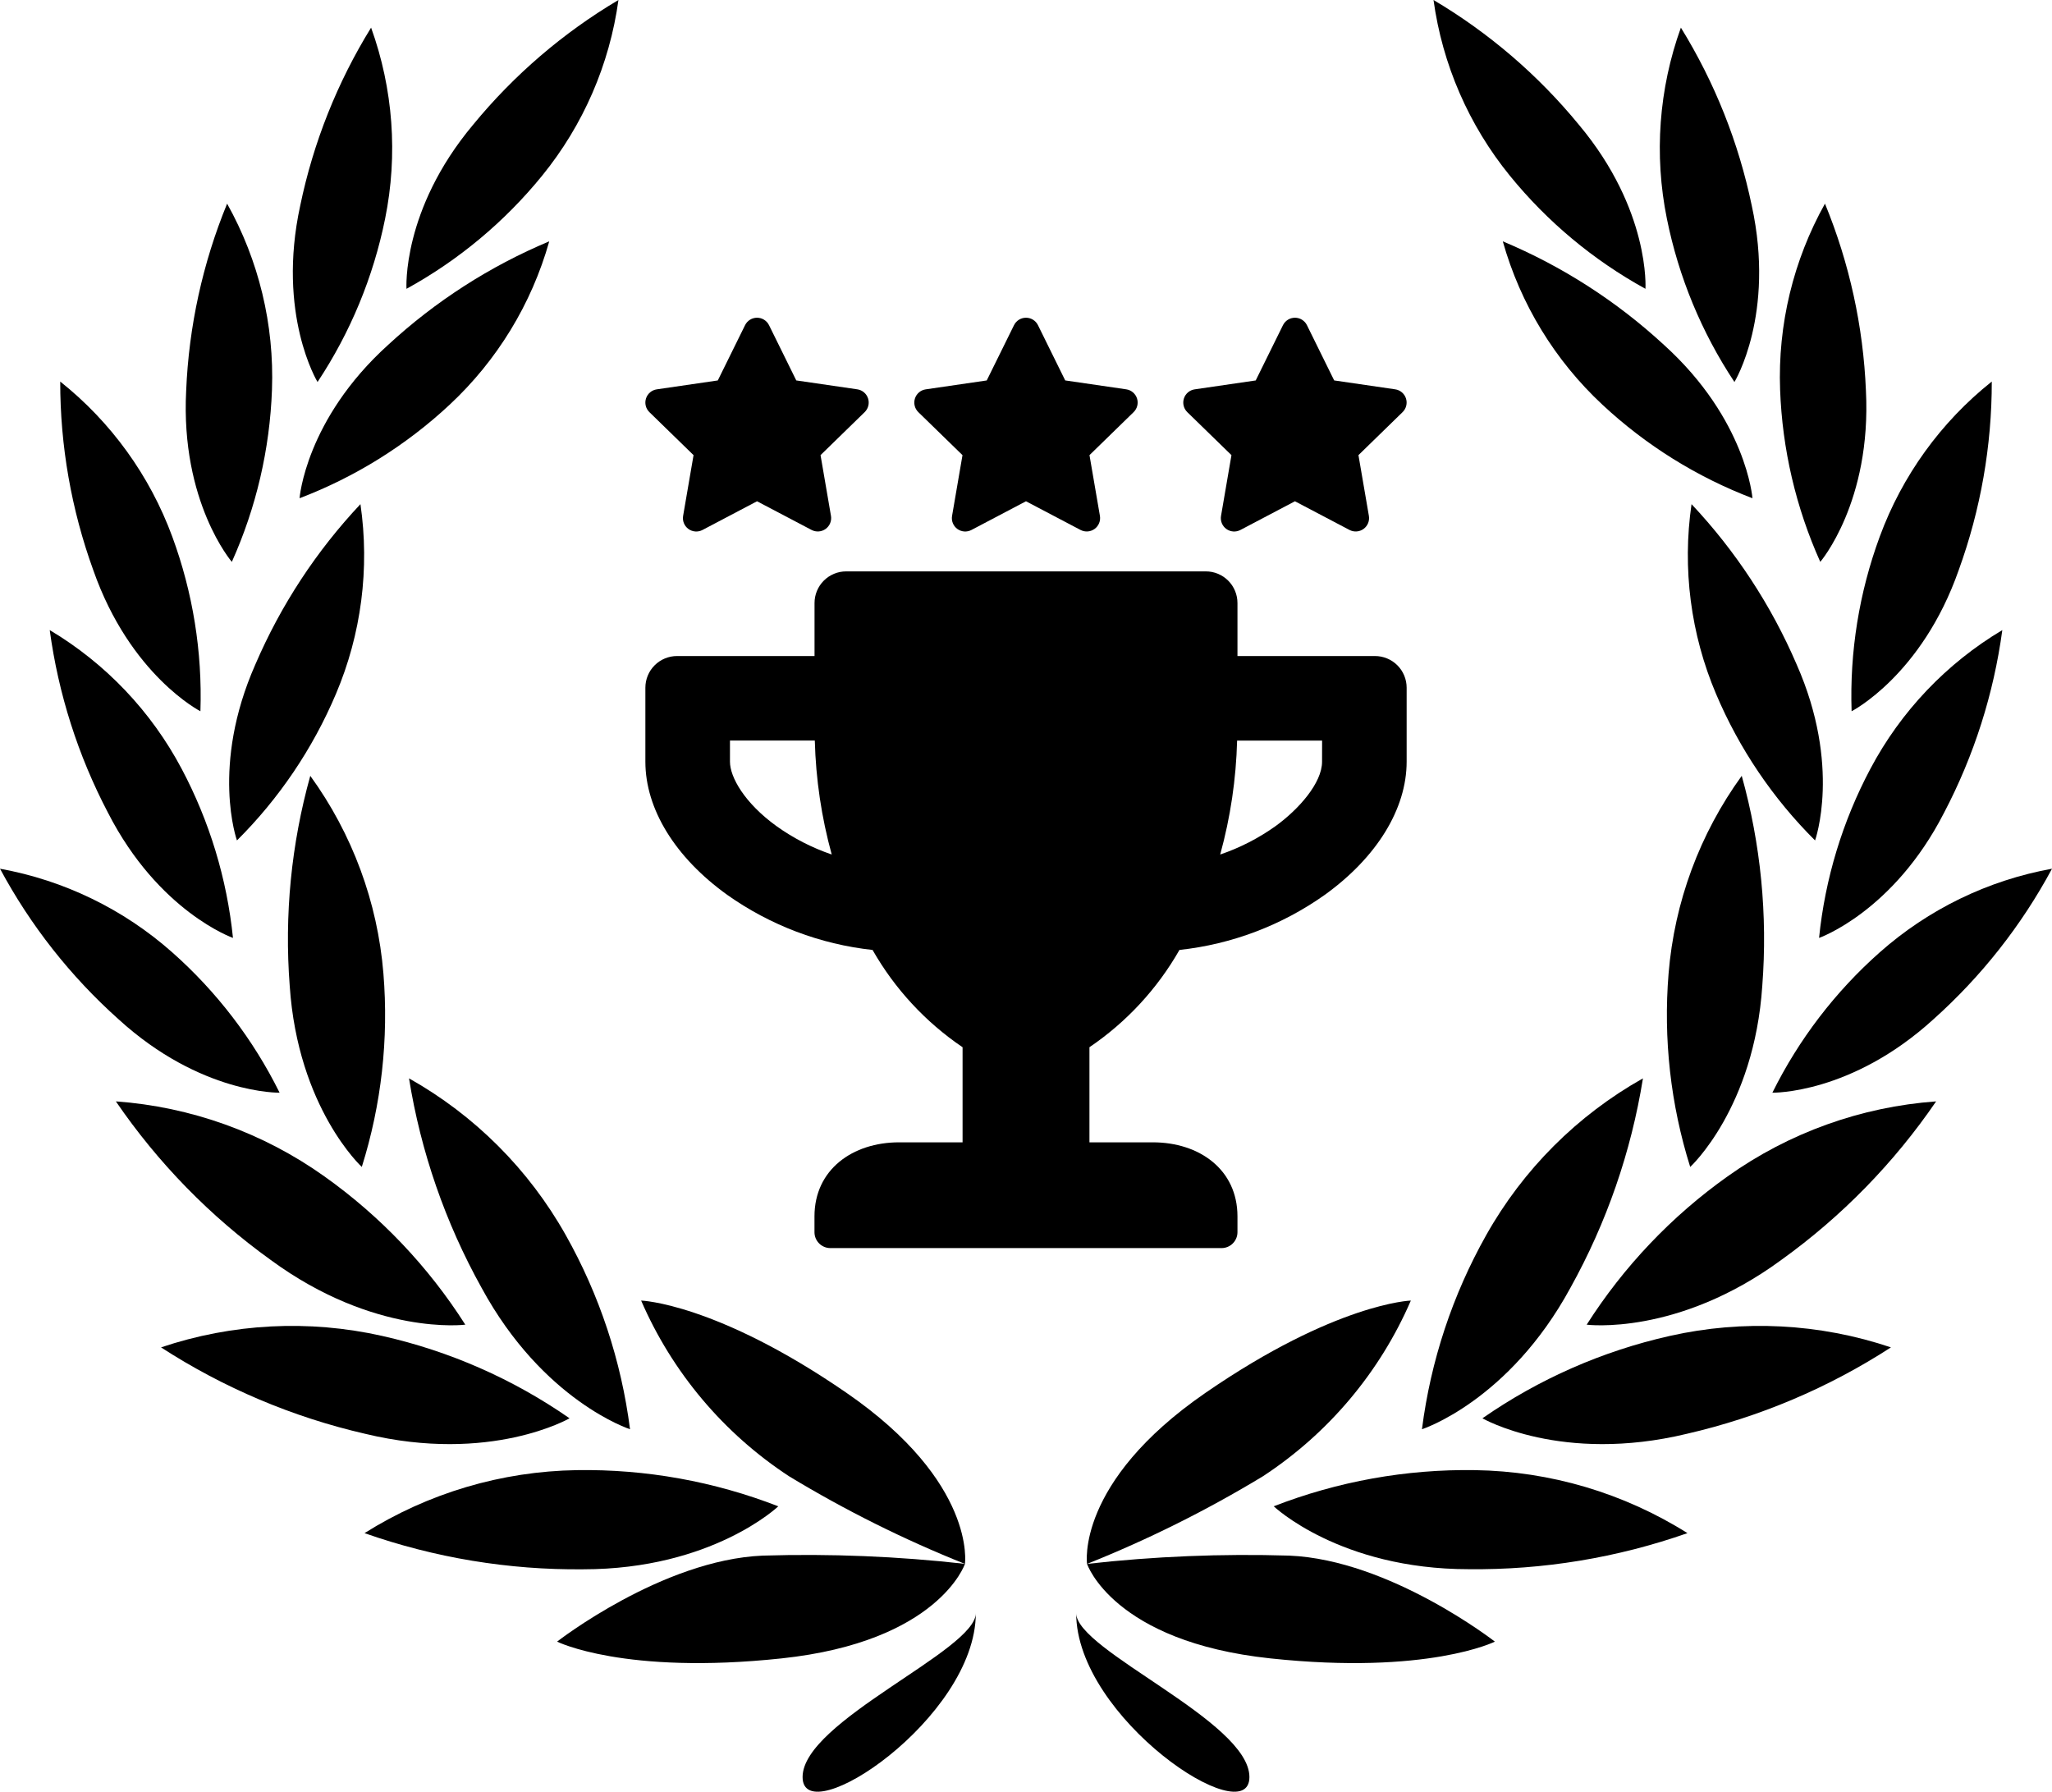
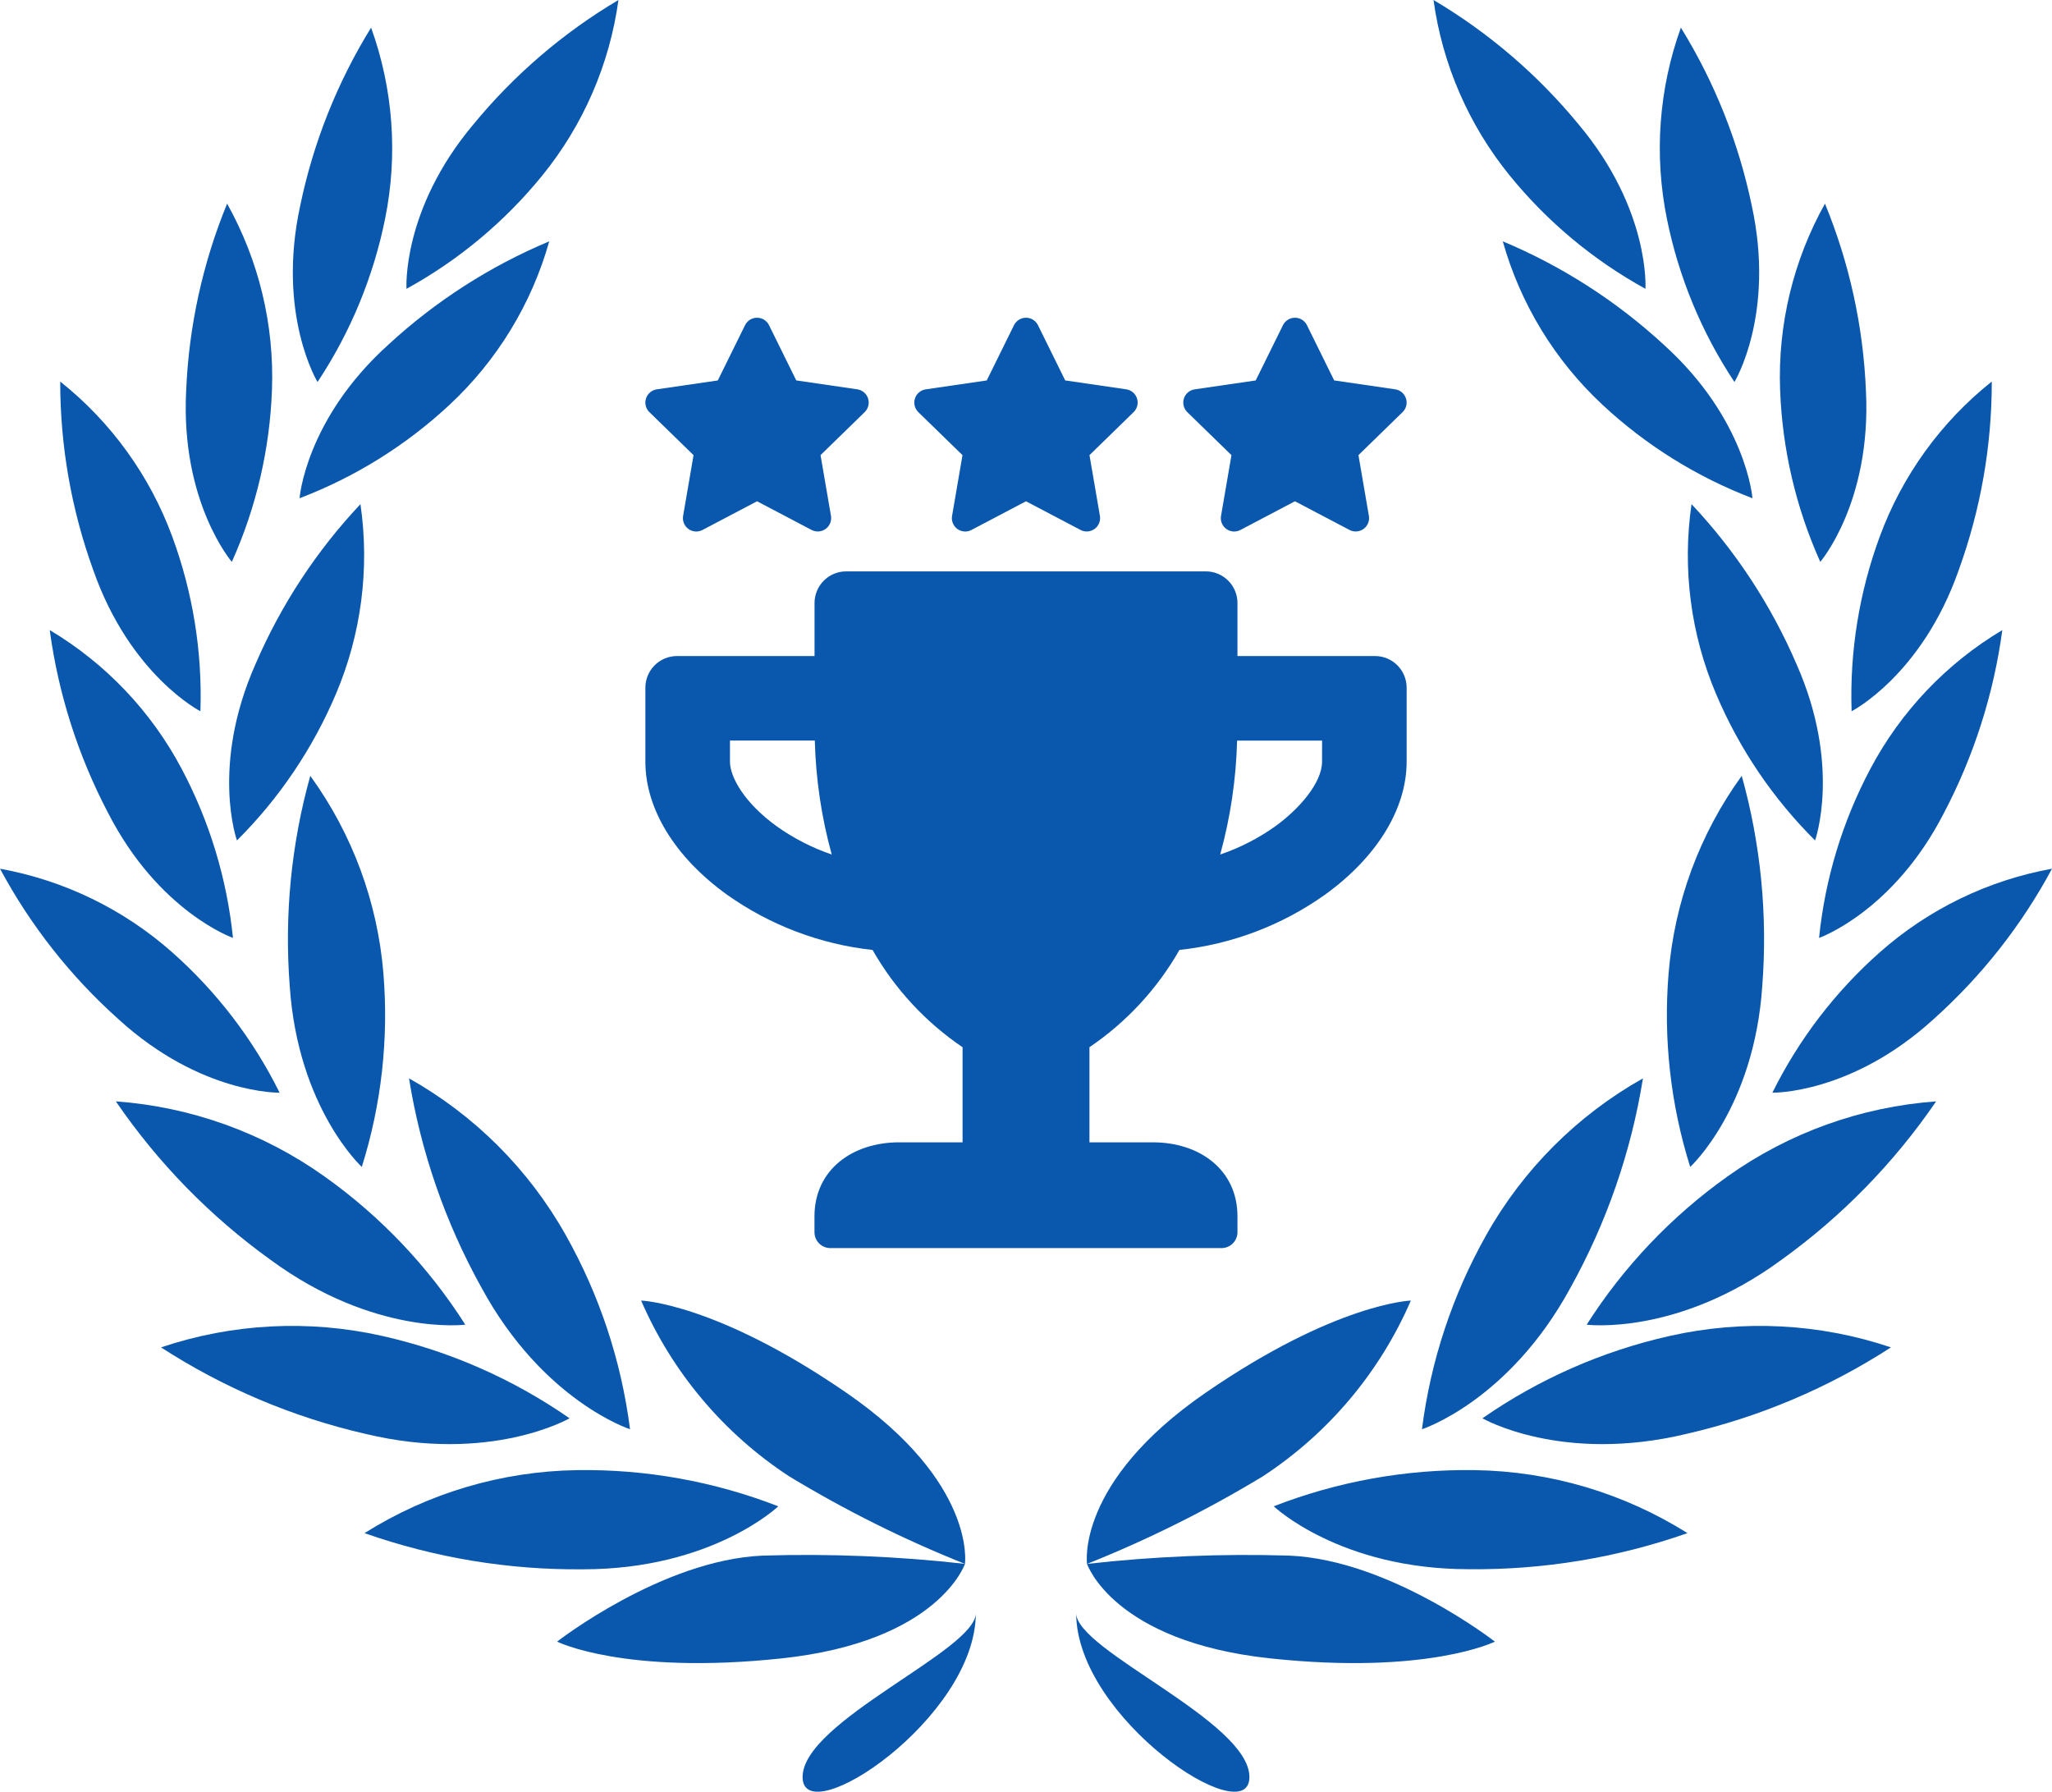
- <svg xmlns="http://www.w3.org/2000/svg" width="104.238" height="91.007" viewBox="0 0 104.238 91.007">
+ <svg xmlns="http://www.w3.org/2000/svg" width="104.238" height="91.007" viewBox="0 0 104.238 91.007" fill="#0A57AE">
  <g id="Group_459" data-name="Group 459" transform="translate(0 0)">
    <g id="noun-laurel-wreath-14389" transform="translate(0 0)">
      <path id="Path_36" data-name="Path 36" d="M387.429,947.908s-1.325,3.949-9.318,4.8-11.4-.852-11.4-.852,5.328-4.154,10.444-4.369a72.116,72.116,0,0,1,10.276.419Z" transform="translate(-338.412 -868.473)" />
      <path id="Path_37" data-name="Path 37" d="M427.644,826.35s.6-4.131-6.018-8.691-10.431-4.686-10.431-4.686a20.326,20.326,0,0,0,7.515,8.925,60.563,60.563,0,0,0,8.934,4.451Z" transform="translate(-378.627 -746.914)" />
      <path id="Path_38" data-name="Path 38" d="M285.9,904.507a27.056,27.056,0,0,0-10.231-1.839,20.85,20.85,0,0,0-10.79,3.2,32.489,32.489,0,0,0,11.11,1.837c6.553,0,9.91-3.2,9.91-3.2Z" transform="translate(-246.362 -827.996)" />
      <path id="Path_39" data-name="Path 39" d="M299.633,713.274a27.068,27.068,0,0,0-3.268-9.866,20.849,20.849,0,0,0-7.959-7.956,32.469,32.469,0,0,0,3.687,10.64c3.128,5.758,7.54,7.182,7.54,7.182Z" transform="translate(-267.629 -640.679)" />
      <path id="Path_40" data-name="Path 40" d="M177.967,830.984a27.046,27.046,0,0,0-9.515-4.183,20.851,20.851,0,0,0-11.237.581,32.458,32.458,0,0,0,10.371,4.39c6.37,1.534,10.382-.788,10.382-.788Z" transform="translate(-149.035 -758.945)" />
      <path id="Path_41" data-name="Path 41" d="M151.084,718.966a27.077,27.077,0,0,0-7.161-7.534,20.857,20.857,0,0,0-10.589-3.807,32.507,32.507,0,0,0,7.868,8.056c5.284,3.878,9.881,3.286,9.881,3.286Z" transform="translate(-127.448 -651.683)" />
      <path id="Path_42" data-name="Path 42" d="M228.253,555.319a25.73,25.73,0,0,0,1.1-9.828,19.847,19.847,0,0,0-3.715-10.042,30.878,30.878,0,0,0-1.045,10.664c.415,6.219,3.661,9.2,3.661,9.2Z" transform="translate(-209.876 -496.042)" />
      <path id="Path_43" data-name="Path 43" d="M86.245,595.941a23.389,23.389,0,0,0-5.456-7.131,18.019,18.019,0,0,0-8.746-4.245,28.037,28.037,0,0,0,6.018,7.644C82.24,596.025,86.245,595.941,86.245,595.941Z" transform="translate(-72.042 -540.44)" />
      <path id="Path_44" data-name="Path 44" d="M107.641,473.978a23.389,23.389,0,0,0-2.609-8.593,18.023,18.023,0,0,0-6.7-7.043,28.07,28.07,0,0,0,2.955,9.268c2.577,5.043,6.355,6.368,6.355,6.368Z" transform="translate(-95.806 -426.338)" />
      <path id="Path_45" data-name="Path 45" d="M110.977,343.634a23.386,23.386,0,0,0-1.429-8.865,18.026,18.026,0,0,0-5.693-7.881,28.054,28.054,0,0,0,1.68,9.581c1.875,5.344,5.441,7.165,5.441,7.165Z" transform="translate(-100.796 -307.508)" />
      <path id="Path_46" data-name="Path 46" d="M172.63,250.979a23.388,23.388,0,0,0,2.039-8.745,18.014,18.014,0,0,0-2.279-9.45,28.04,28.04,0,0,0-2.08,9.5C170.019,247.942,172.63,250.979,172.63,250.979Z" transform="translate(-160.853 -222.44)" />
      <path id="Path_47" data-name="Path 47" d="M228.23,157.8a23.391,23.391,0,0,0,3.434-8.3,18.025,18.025,0,0,0-.713-9.7,28.027,28.027,0,0,0-3.6,9.039c-1.205,5.532.876,8.954.876,8.954Z" transform="translate(-212.1 -138.396)" />
      <path id="Path_48" data-name="Path 48" d="M193.646,408.809a23.351,23.351,0,0,0,5.028-7.44,18.031,18.031,0,0,0,1.246-9.642,28.034,28.034,0,0,0-5.335,8.134c-2.291,5.178-.938,8.948-.938,8.948Z" transform="translate(-181.61 -366.12)" />
      <path id="Path_49" data-name="Path 49" d="M230.5,265.779a23.387,23.387,0,0,0,7.622-4.749,18.024,18.024,0,0,0,5.062-8.3A28.034,28.034,0,0,0,235,257.989C230.8,261.786,230.5,265.779,230.5,265.779Z" transform="translate(-215.283 -240.472)" />
      <path id="Path_50" data-name="Path 50" d="M287.035,139.741a23.41,23.41,0,0,0,6.895-5.752,18.023,18.023,0,0,0,3.872-8.918,28.035,28.035,0,0,0-7.383,6.335c-3.636,4.338-3.384,8.336-3.384,8.336Z" transform="translate(-266.386 -125.071)" />
      <path id="Path_51" data-name="Path 51" d="M505.417,978.3c0,5.348-8.8,11.167-8.8,8.326S505.417,980.2,505.417,978.3Z" transform="translate(-455.847 -896.365)" />
      <path id="Path_52" data-name="Path 52" d="M641.32,978.3c0,5.348,8.8,11.167,8.8,8.326S641.32,980.2,641.32,978.3Z" transform="translate(-586.652 -896.365)" />
      <path id="Path_53" data-name="Path 53" d="M647.07,947.908s1.325,3.949,9.318,4.8,11.4-.852,11.4-.852-5.328-4.154-10.444-4.369A72.116,72.116,0,0,0,647.07,947.908Z" transform="translate(-591.85 -868.473)" />
      <path id="Path_54" data-name="Path 54" d="M646.936,826.35s-.6-4.131,6.018-8.691,10.431-4.686,10.431-4.686a20.317,20.317,0,0,1-7.515,8.925,60.6,60.6,0,0,1-8.934,4.451Z" transform="translate(-591.716 -746.914)" />
      <path id="Path_55" data-name="Path 55" d="M745.77,904.507A27.058,27.058,0,0,1,756,902.668a20.856,20.856,0,0,1,10.792,3.2A32.5,32.5,0,0,1,755.68,907.7c-6.554,0-9.91-3.2-9.91-3.2Z" transform="translate(-681.072 -827.996)" />
      <path id="Path_56" data-name="Path 56" d="M824.23,713.274a27.078,27.078,0,0,1,3.267-9.866,20.849,20.849,0,0,1,7.959-7.956,32.492,32.492,0,0,1-3.685,10.64c-3.13,5.758-7.541,7.182-7.541,7.182Z" transform="translate(-751.997 -640.679)" />
      <path id="Path_57" data-name="Path 57" d="M856.226,830.984a27.034,27.034,0,0,1,9.515-4.183,20.851,20.851,0,0,1,11.237.581,32.457,32.457,0,0,1-10.37,4.39c-6.371,1.534-10.383-.788-10.383-.788Z" transform="translate(-780.921 -758.945)" />
      <path id="Path_58" data-name="Path 58" d="M911.378,718.966a27.1,27.1,0,0,1,7.161-7.534,20.862,20.862,0,0,1,10.59-3.807,32.473,32.473,0,0,1-7.869,8.056c-5.283,3.878-9.882,3.286-9.882,3.286Z" transform="translate(-830.777 -651.683)" />
      <path id="Path_59" data-name="Path 59" d="M955.172,555.319a25.743,25.743,0,0,1-1.1-9.828,19.855,19.855,0,0,1,3.716-10.042,30.863,30.863,0,0,1,1.044,10.664c-.413,6.219-3.66,9.2-3.66,9.2Z" transform="translate(-869.311 -496.042)" />
      <path id="Path_60" data-name="Path 60" d="M1009.6,595.941a23.388,23.388,0,0,1,5.456-7.131,18.021,18.021,0,0,1,8.748-4.245,28.085,28.085,0,0,1-6.019,7.644C1013.6,596.025,1009.6,595.941,1009.6,595.941Z" transform="translate(-919.566 -540.44)" />
      <path id="Path_61" data-name="Path 61" d="M1034.3,473.978a23.363,23.363,0,0,1,2.609-8.593,18.032,18.032,0,0,1,6.7-7.043,28.046,28.046,0,0,1-2.954,9.268C1038.08,472.653,1034.3,473.978,1034.3,473.978Z" transform="translate(-941.895 -426.338)" />
      <path id="Path_62" data-name="Path 62" d="M1051.264,343.634a23.37,23.37,0,0,1,1.428-8.865,18.015,18.015,0,0,1,5.693-7.881,28.007,28.007,0,0,1-1.681,9.581c-1.874,5.344-5.439,7.165-5.439,7.165Z" transform="translate(-957.206 -307.508)" />
      <path id="Path_63" data-name="Path 63" d="M1015.5,250.979a23.405,23.405,0,0,1-2.041-8.745,18.026,18.026,0,0,1,2.279-9.45,28.021,28.021,0,0,1,2.081,9.5C1018.106,247.942,1015.5,250.979,1015.5,250.979Z" transform="translate(-923.033 -222.44)" />
      <path id="Path_64" data-name="Path 64" d="M953.758,157.8a23.373,23.373,0,0,1-3.433-8.3,18.034,18.034,0,0,1,.712-9.7,28.055,28.055,0,0,1,3.6,9.039c1.208,5.532-.876,8.954-.876,8.954Z" transform="translate(-865.651 -138.396)" />
      <path id="Path_65" data-name="Path 65" d="M971.346,408.809a23.333,23.333,0,0,1-5.03-7.44,18.031,18.031,0,0,1-1.246-9.642,28.047,28.047,0,0,1,5.336,8.134c2.29,5.178.939,8.948.939,8.948Z" transform="translate(-879.143 -366.12)" />
      <path id="Path_66" data-name="Path 66" d="M879.662,265.779a23.375,23.375,0,0,1-7.62-4.749,18,18,0,0,1-5.063-8.3,28.062,28.062,0,0,1,8.185,5.258C879.362,261.786,879.662,265.779,879.662,265.779Z" transform="translate(-790.64 -240.472)" />
      <path id="Path_67" data-name="Path 67" d="M841.11,139.741a23.412,23.412,0,0,1-6.894-5.752,18.032,18.032,0,0,1-3.873-8.918,28.011,28.011,0,0,1,7.384,6.335c3.637,4.338,3.382,8.336,3.382,8.336Z" transform="translate(-757.523 -125.071)" />
    </g>
    <path id="Icon_awesome-trophy" data-name="Icon awesome-trophy" d="M37.059,4.3H30.077V1.611A1.607,1.607,0,0,0,28.466,0H10.2A1.607,1.607,0,0,0,8.593,1.611V4.3H1.611A1.607,1.607,0,0,0,0,5.908v3.76c0,2.4,1.511,4.861,4.156,6.761a15.728,15.728,0,0,0,7.385,2.8,14.85,14.85,0,0,0,4.572,4.941V29H12.89c-2.37,0-4.3,1.39-4.3,3.76v.806a.808.808,0,0,0,.806.806H29.271a.808.808,0,0,0,.806-.806v-.806c0-2.37-1.927-3.76-4.3-3.76H22.558V24.169a14.85,14.85,0,0,0,4.572-4.941,15.674,15.674,0,0,0,7.385-2.8c2.638-1.9,4.156-4.364,4.156-6.761V5.908A1.607,1.607,0,0,0,37.059,4.3ZM6.667,12.944c-1.638-1.182-2.37-2.5-2.37-3.276V8.593h4.31a24.113,24.113,0,0,0,.859,5.787A10.819,10.819,0,0,1,6.667,12.944ZM34.374,9.668c0,1.081-1.188,2.424-2.37,3.276A10.861,10.861,0,0,1,29.2,14.381a24.113,24.113,0,0,0,.859-5.787h4.317Z" transform="translate(32.784 29.022)" />
    <path id="Icon_awesome-star" data-name="Icon awesome-star" d="M6.506.377,5.121,3.185l-3.1.452a.679.679,0,0,0-.375,1.158L3.889,6.979l-.53,3.086a.678.678,0,0,0,.984.715L7.114,9.322l2.772,1.457a.679.679,0,0,0,.984-.715l-.53-3.086,2.242-2.184a.679.679,0,0,0-.375-1.158l-3.1-.452L7.723.377a.679.679,0,0,0-1.217,0Z" transform="translate(31.342 16.139)" />
    <path id="Icon_awesome-star-2" data-name="Icon awesome-star" d="M6.506.377,5.121,3.185l-3.1.452a.679.679,0,0,0-.375,1.158L3.889,6.979l-.53,3.086a.678.678,0,0,0,.984.715L7.114,9.322l2.772,1.457a.679.679,0,0,0,.984-.715l-.53-3.086,2.242-2.184a.679.679,0,0,0-.375-1.158l-3.1-.452L7.723.377a.679.679,0,0,0-1.217,0Z" transform="translate(45.004 16.139)" />
    <path id="Icon_awesome-star-3" data-name="Icon awesome-star" d="M6.506.377,5.121,3.185l-3.1.452a.679.679,0,0,0-.375,1.158L3.889,6.979l-.53,3.086a.678.678,0,0,0,.984.715L7.114,9.322l2.772,1.457a.679.679,0,0,0,.984-.715l-.53-3.086,2.242-2.184a.679.679,0,0,0-.375-1.158l-3.1-.452L7.723.377a.679.679,0,0,0-1.217,0Z" transform="translate(58.667 16.139)" />
  </g>
</svg>
